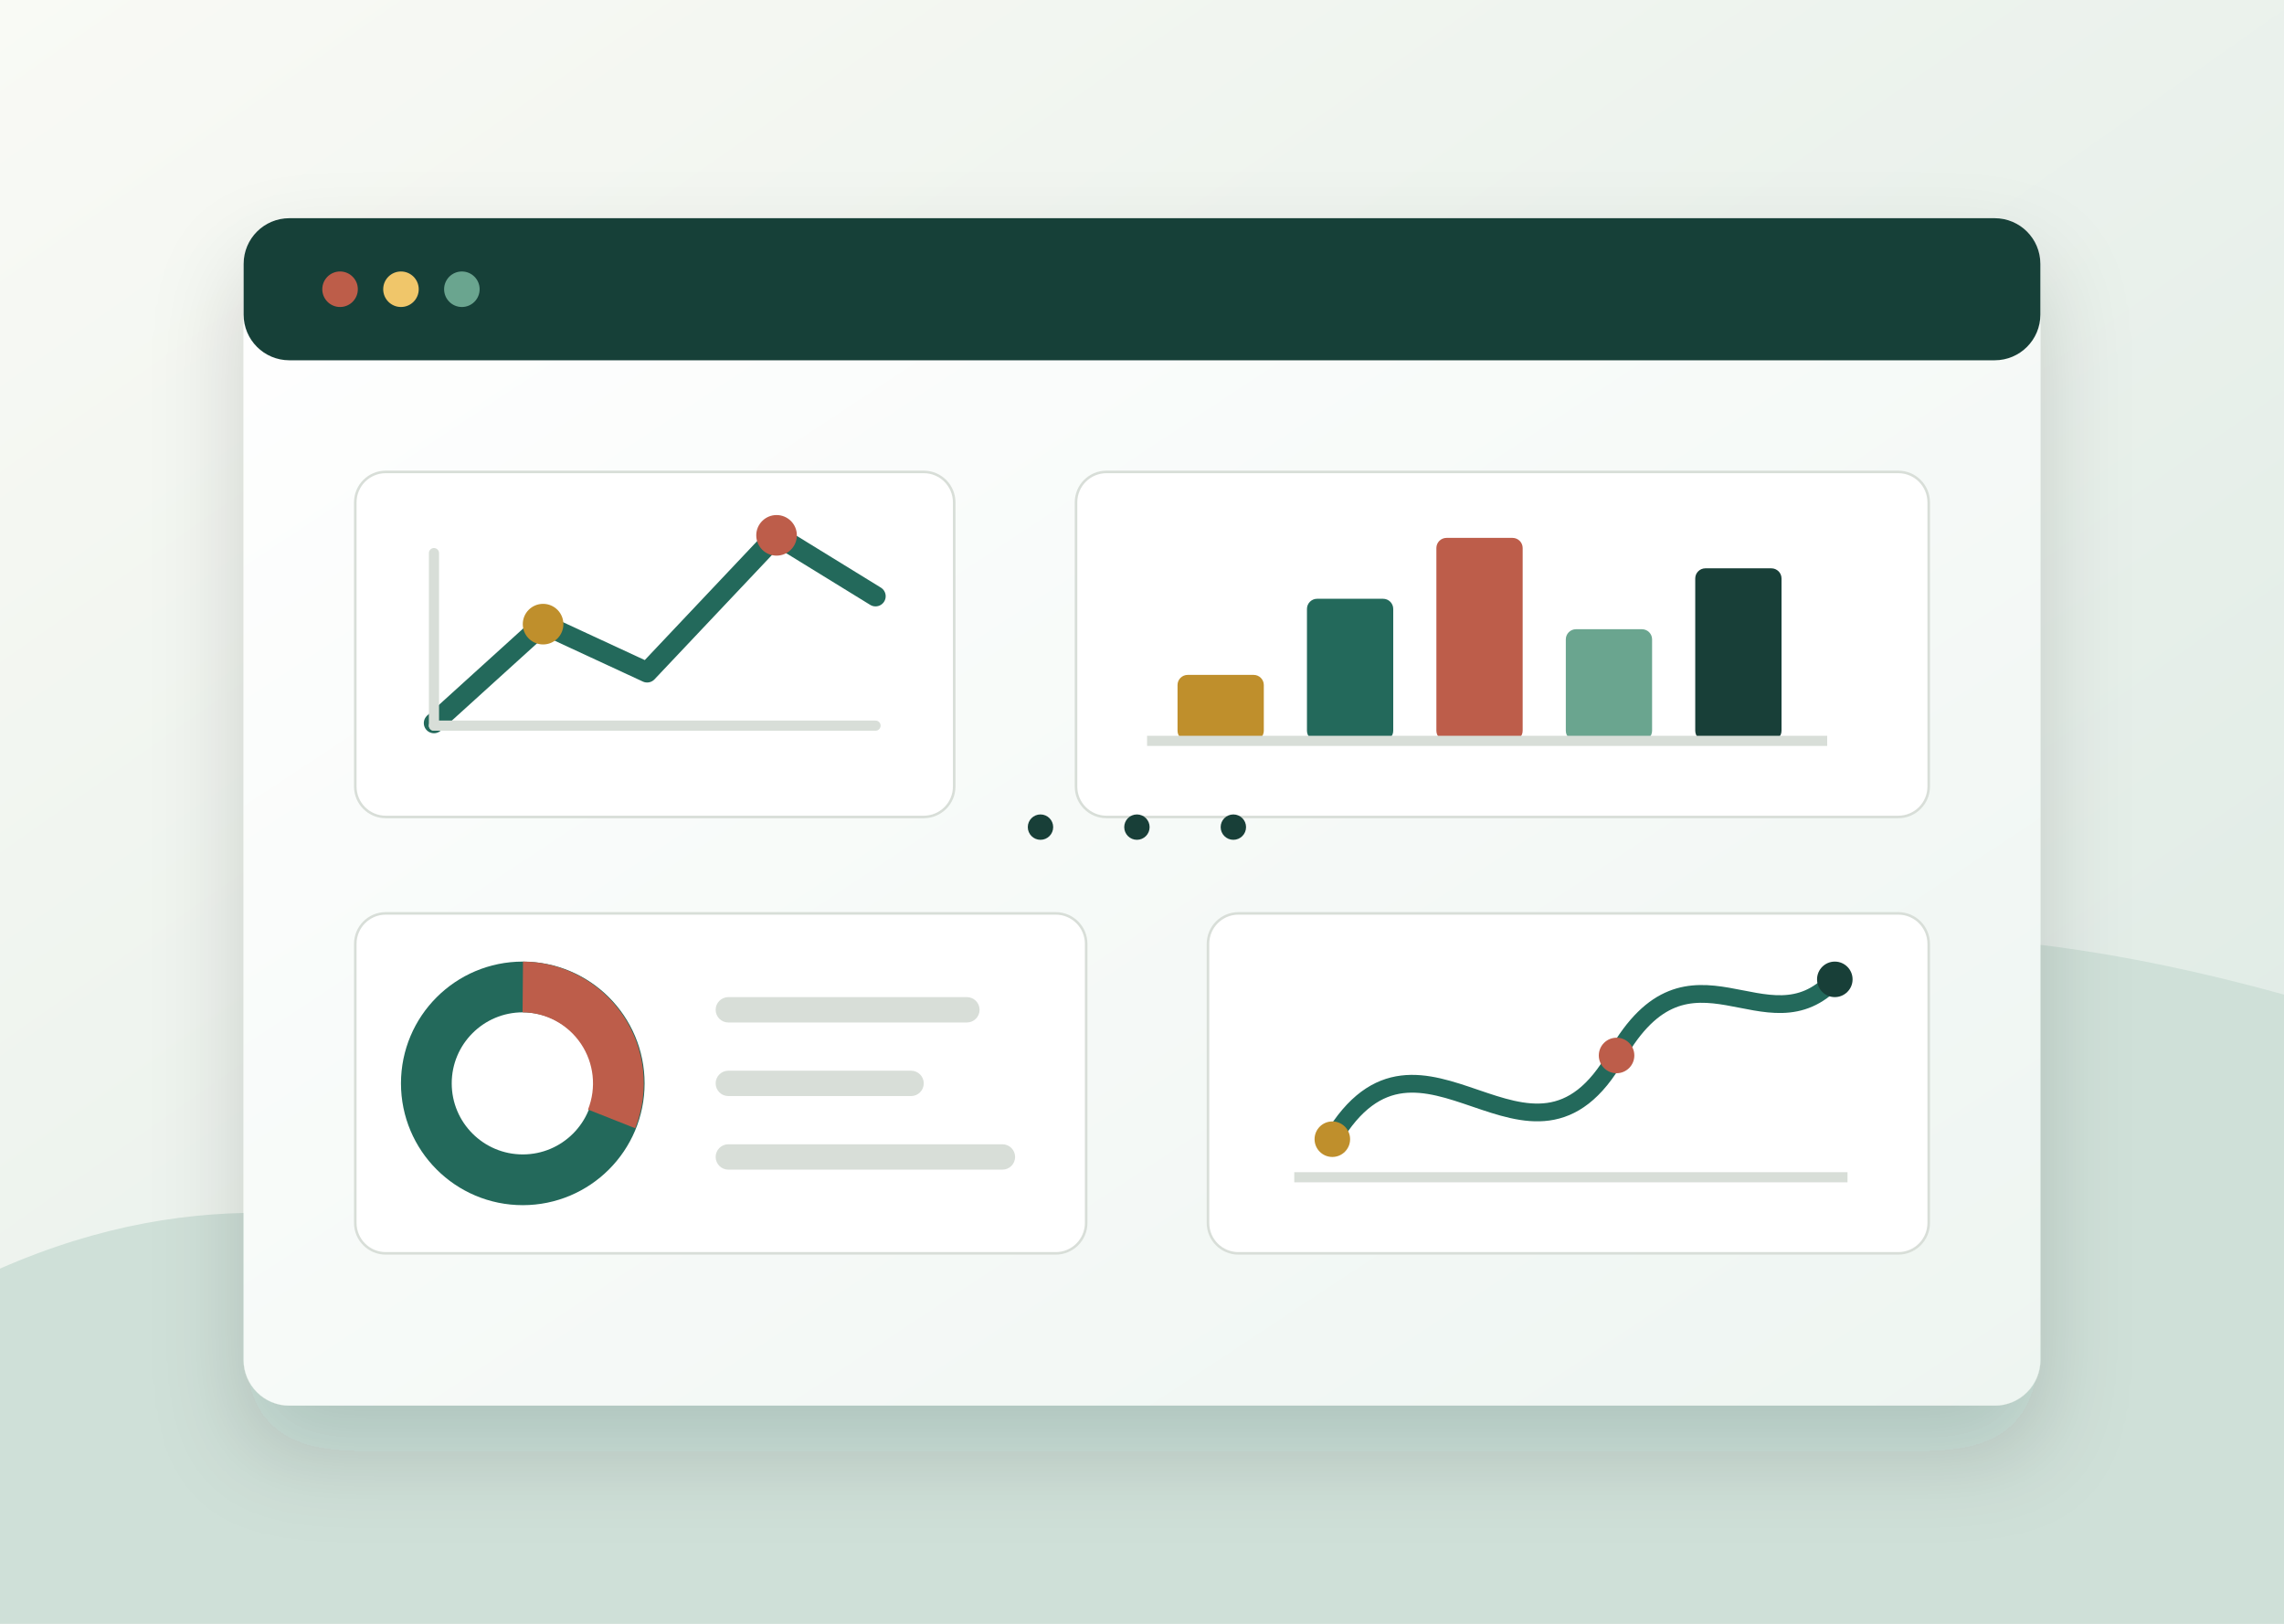
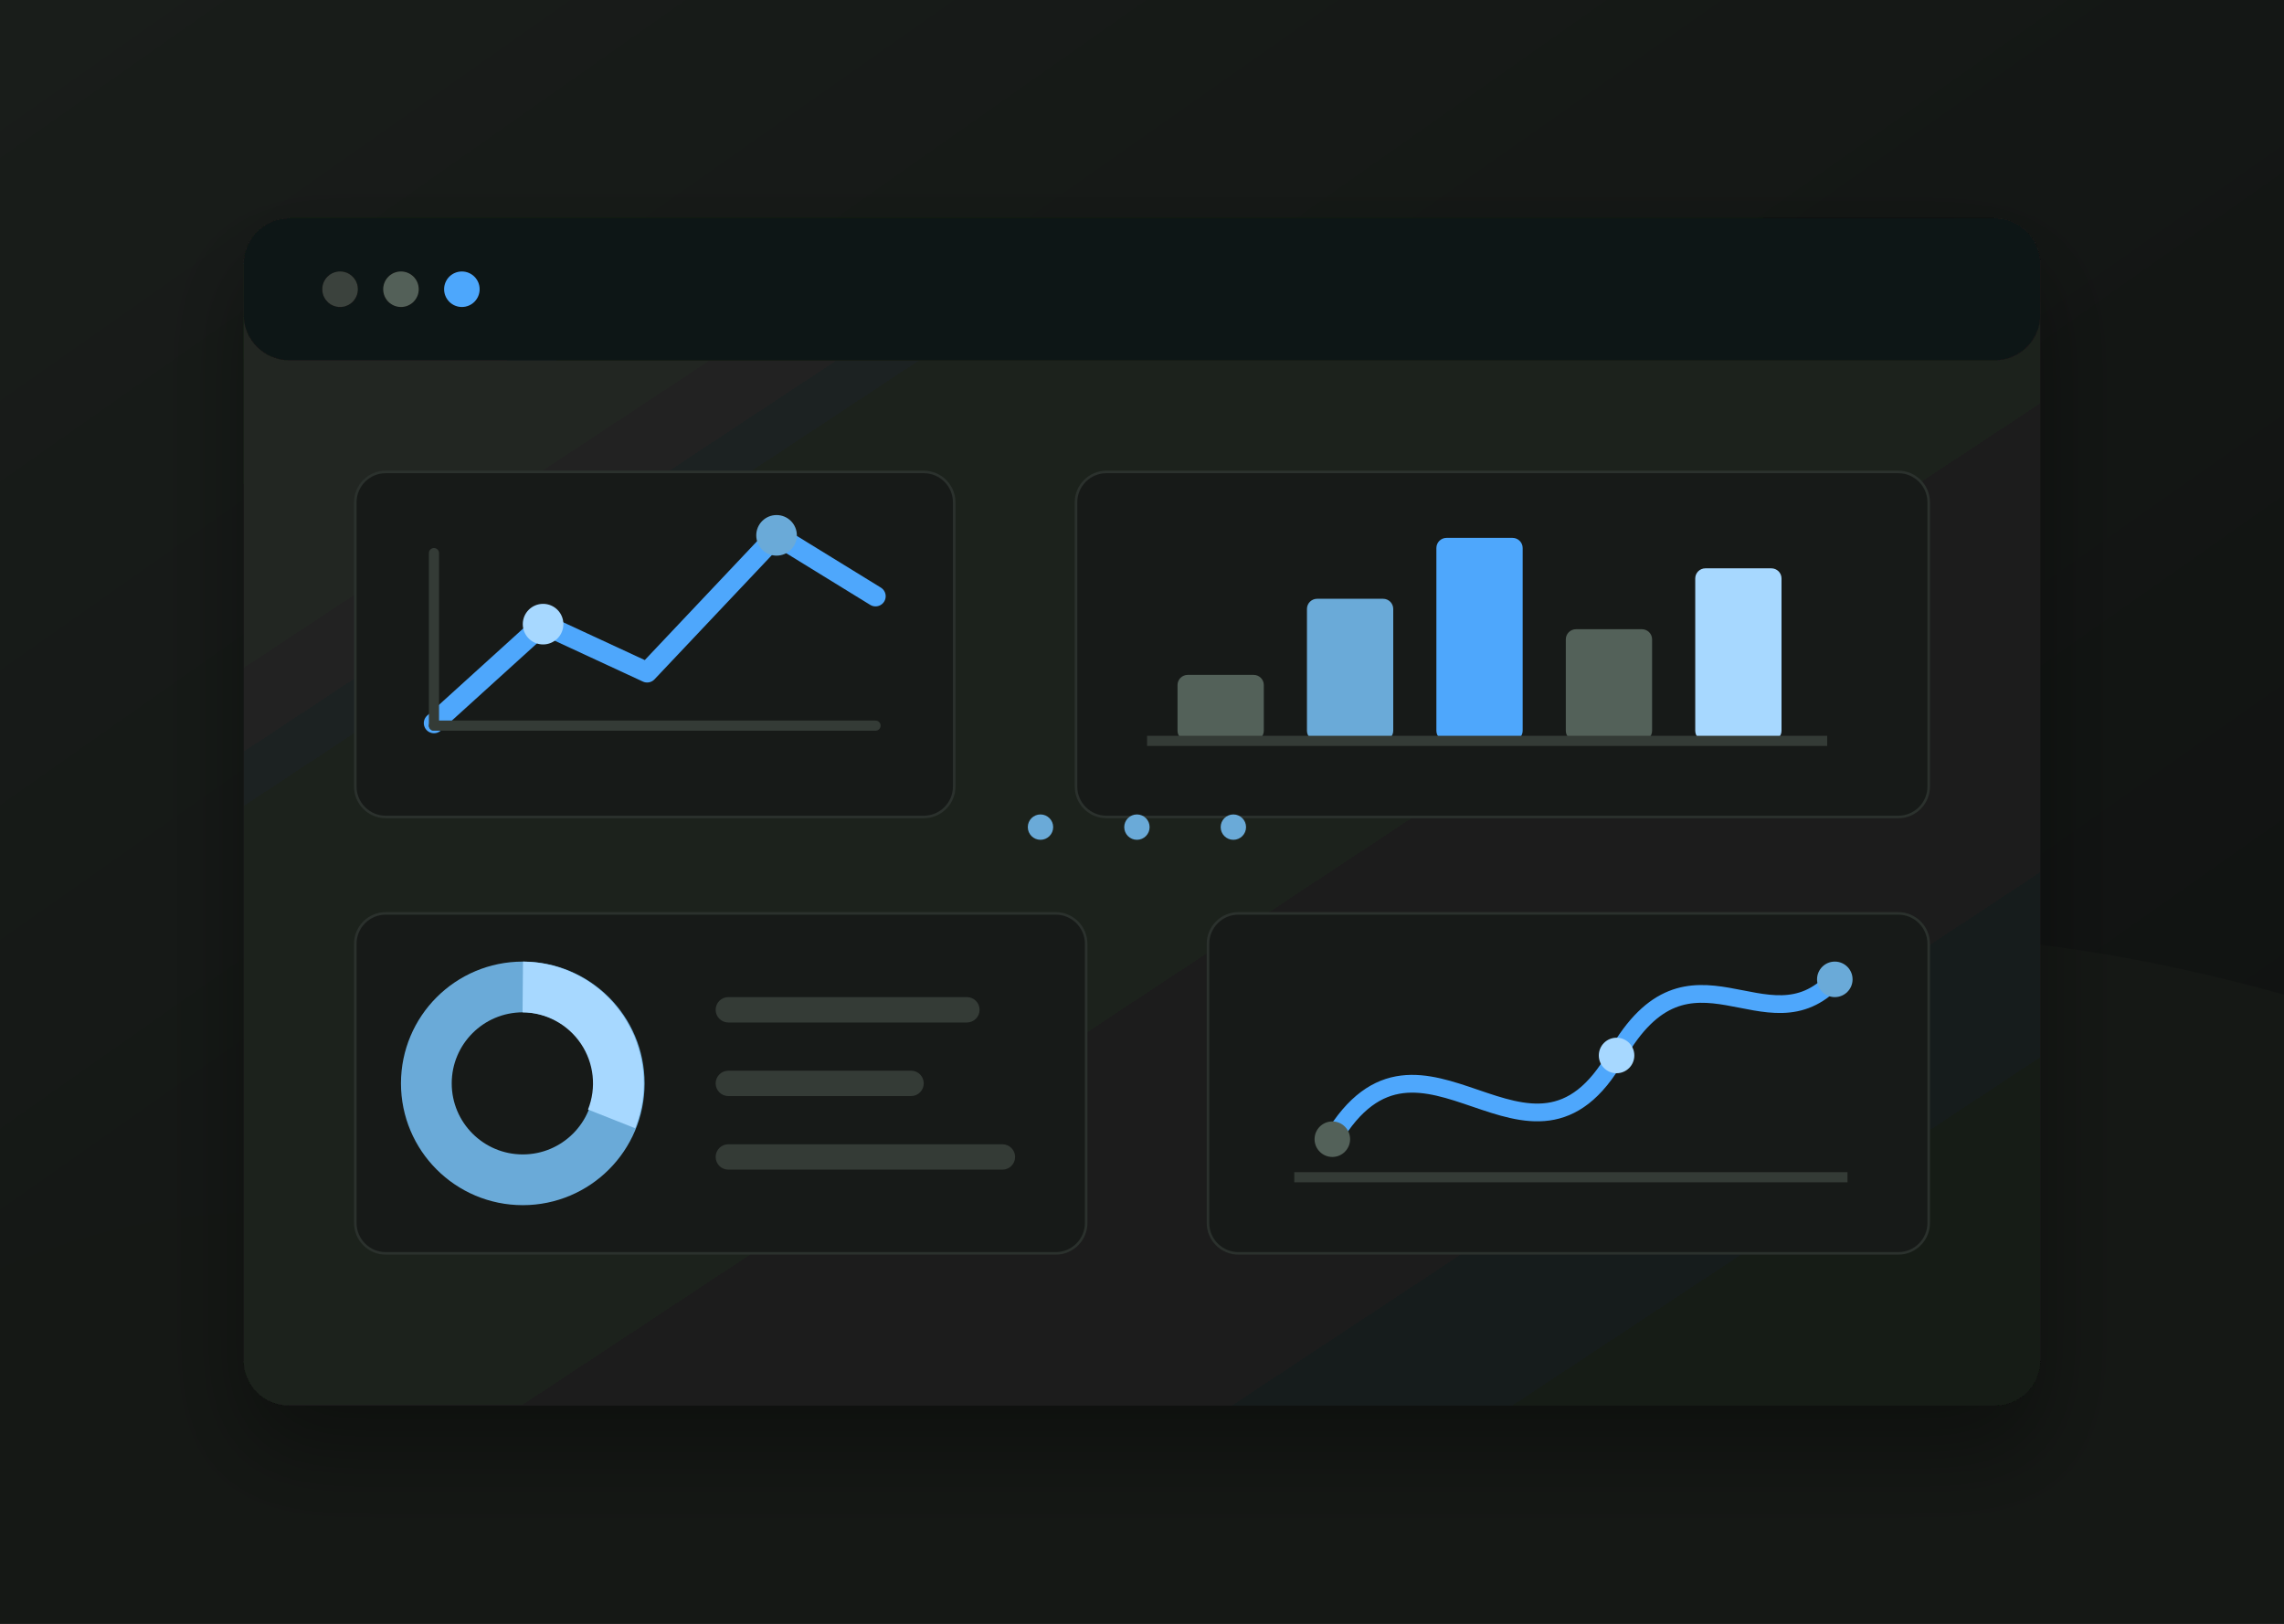
<svg xmlns="http://www.w3.org/2000/svg" viewBox="0 0 900 640" role="img" aria-labelledby="title desc">
  <defs>
    <linearGradient id="bg" x1="0" y1="0" x2="1" y2="1">
-       <stop offset="0" stop-color="#f9faf5" />
-       <stop offset="1" stop-color="#dce9e3" />
+       <stop offset="0" stop-color="#191d1a" />
+       <stop offset="1" stop-color="#0f1110" />
    </linearGradient>
    <linearGradient id="panel" x1="0" y1="0" x2="1" y2="1">
-       <stop offset="0" stop-color="#ffffff" />
-       <stop offset="1" stop-color="#eef5f1" />
+       <stop offset="0" stop-color="#222722" />
+       <stop offset="1" stop-color="#171a18" />
    </linearGradient>
    <filter id="shadow" x="-20%" y="-20%" width="140%" height="140%">
-       <feDropShadow dx="0" dy="18" stdDeviation="18" flood-color="#1a2623" flood-opacity="0.16" />
+       <feDropShadow dx="0" dy="18" stdDeviation="18" flood-color="#000000" flood-opacity="0.34" />
    </filter>
  </defs>
  <rect width="900" height="640" fill="url(#bg)" />
-   <path d="M0 500 C160 430 250 555 405 494 C560 433 640 320 900 392 L900 640 L0 640 Z" fill="#cfe0d8" />
+   <path d="M0 500 C160 430 250 555 405 494 C560 433 640 320 900 392 L900 640 L0 640 Z" fill="#151815" />
  <g filter="url(#shadow)">
    <rect x="96" y="86" width="708" height="468" rx="18" fill="url(#panel)" />
-     <rect x="96" y="86" width="708" height="56" rx="18" fill="#183f38" />
-     <circle cx="134" cy="114" r="7" fill="#bd5d4a" />
-     <circle cx="158" cy="114" r="7" fill="#f0c66a" />
-     <circle cx="182" cy="114" r="7" fill="#6aa58f" />
+     <rect x="96" y="86" width="708" height="56" rx="18" fill="#111412" />
+     <circle cx="134" cy="114" r="7" fill="#3a423d" />
+     <circle cx="158" cy="114" r="7" fill="#536159" />
+     <circle cx="182" cy="114" r="7" fill="#4ea7fc" />
  </g>
  <g fill="none" stroke-linecap="round" stroke-linejoin="round">
-     <rect x="140" y="186" width="236" height="136" rx="12" fill="#ffffff" stroke="#d8ded8" />
-     <path d="M171 285 L214 246 L255 265 L306 211 L345 235" stroke="#23695b" stroke-width="8" />
-     <path d="M171 286 L345 286" stroke="#d8ded8" stroke-width="4" />
-     <path d="M171 218 L171 286" stroke="#d8ded8" stroke-width="4" />
-     <circle cx="214" cy="246" r="8" fill="#bf8f2c" stroke="none" />
-     <circle cx="306" cy="211" r="8" fill="#bd5d4a" stroke="none" />
+     <rect x="140" y="186" width="236" height="136" rx="12" fill="#171a18" stroke="#2b312d" />
+     <path d="M171 285 L214 246 L255 265 L306 211 L345 235" stroke="#4ea7fc" stroke-width="8" />
+     <path d="M171 286 L345 286" stroke="#343b36" stroke-width="4" />
+     <path d="M171 218 L171 286" stroke="#343b36" stroke-width="4" />
+     <circle cx="214" cy="246" r="8" fill="#a7d8ff" stroke="none" />
+     <circle cx="306" cy="211" r="8" fill="#6aaad8" stroke="none" />
  </g>
  <g>
-     <rect x="424" y="186" width="336" height="136" rx="12" fill="#ffffff" stroke="#d8ded8" />
-     <rect x="464" y="266" width="34" height="26" rx="4" fill="#bf8f2c" />
-     <rect x="515" y="236" width="34" height="56" rx="4" fill="#23695b" />
-     <rect x="566" y="212" width="34" height="80" rx="4" fill="#bd5d4a" />
-     <rect x="617" y="248" width="34" height="44" rx="4" fill="#6aa58f" />
-     <rect x="668" y="224" width="34" height="68" rx="4" fill="#183f38" />
-     <path d="M452 292 H720" stroke="#d8ded8" stroke-width="4" />
+     <rect x="424" y="186" width="336" height="136" rx="12" fill="#171a18" stroke="#2b312d" />
+     <rect x="464" y="266" width="34" height="26" rx="4" fill="#536159" />
+     <rect x="515" y="236" width="34" height="56" rx="4" fill="#6aaad8" />
+     <rect x="566" y="212" width="34" height="80" rx="4" fill="#4ea7fc" />
+     <rect x="617" y="248" width="34" height="44" rx="4" fill="#536159" />
+     <rect x="668" y="224" width="34" height="68" rx="4" fill="#a7d8ff" />
+     <path d="M452 292 H720" stroke="#343b36" stroke-width="4" />
  </g>
  <g>
-     <rect x="140" y="360" width="288" height="134" rx="12" fill="#ffffff" stroke="#d8ded8" />
-     <circle cx="206" cy="427" r="38" fill="none" stroke="#23695b" stroke-width="20" />
-     <path d="M206 389 A38 38 0 0 1 241 441" fill="none" stroke="#bd5d4a" stroke-width="20" />
-     <rect x="282" y="393" width="104" height="10" rx="5" fill="#d8ded8" />
-     <rect x="282" y="422" width="82" height="10" rx="5" fill="#d8ded8" />
-     <rect x="282" y="451" width="118" height="10" rx="5" fill="#d8ded8" />
+     <rect x="140" y="360" width="288" height="134" rx="12" fill="#171a18" stroke="#2b312d" />
+     <circle cx="206" cy="427" r="38" fill="none" stroke="#6aaad8" stroke-width="20" />
+     <path d="M206 389 A38 38 0 0 1 241 441" fill="none" stroke="#a7d8ff" stroke-width="20" />
+     <rect x="282" y="393" width="104" height="10" rx="5" fill="#343b36" />
+     <rect x="282" y="422" width="82" height="10" rx="5" fill="#343b36" />
+     <rect x="282" y="451" width="118" height="10" rx="5" fill="#343b36" />
  </g>
  <g>
-     <rect x="476" y="360" width="284" height="134" rx="12" fill="#ffffff" stroke="#d8ded8" />
-     <path d="M525 449 C560 390 603 476 637 416 C666 365 696 415 723 386" fill="none" stroke="#23695b" stroke-width="7" />
-     <circle cx="525" cy="449" r="7" fill="#bf8f2c" />
-     <circle cx="637" cy="416" r="7" fill="#bd5d4a" />
-     <circle cx="723" cy="386" r="7" fill="#183f38" />
-     <path d="M510 464 H728" stroke="#d8ded8" stroke-width="4" />
+     <rect x="476" y="360" width="284" height="134" rx="12" fill="#171a18" stroke="#2b312d" />
+     <path d="M525 449 C560 390 603 476 637 416 C666 365 696 415 723 386" fill="none" stroke="#4ea7fc" stroke-width="7" />
+     <circle cx="525" cy="449" r="7" fill="#536159" />
+     <circle cx="637" cy="416" r="7" fill="#a7d8ff" />
+     <circle cx="723" cy="386" r="7" fill="#6aaad8" />
+     <path d="M510 464 H728" stroke="#343b36" stroke-width="4" />
  </g>
-   <g fill="#183f38">
+   <g fill="#6aaad8">
    <circle cx="410" cy="326" r="5" />
    <circle cx="448" cy="326" r="5" />
    <circle cx="486" cy="326" r="5" />
  </g>
</svg>
